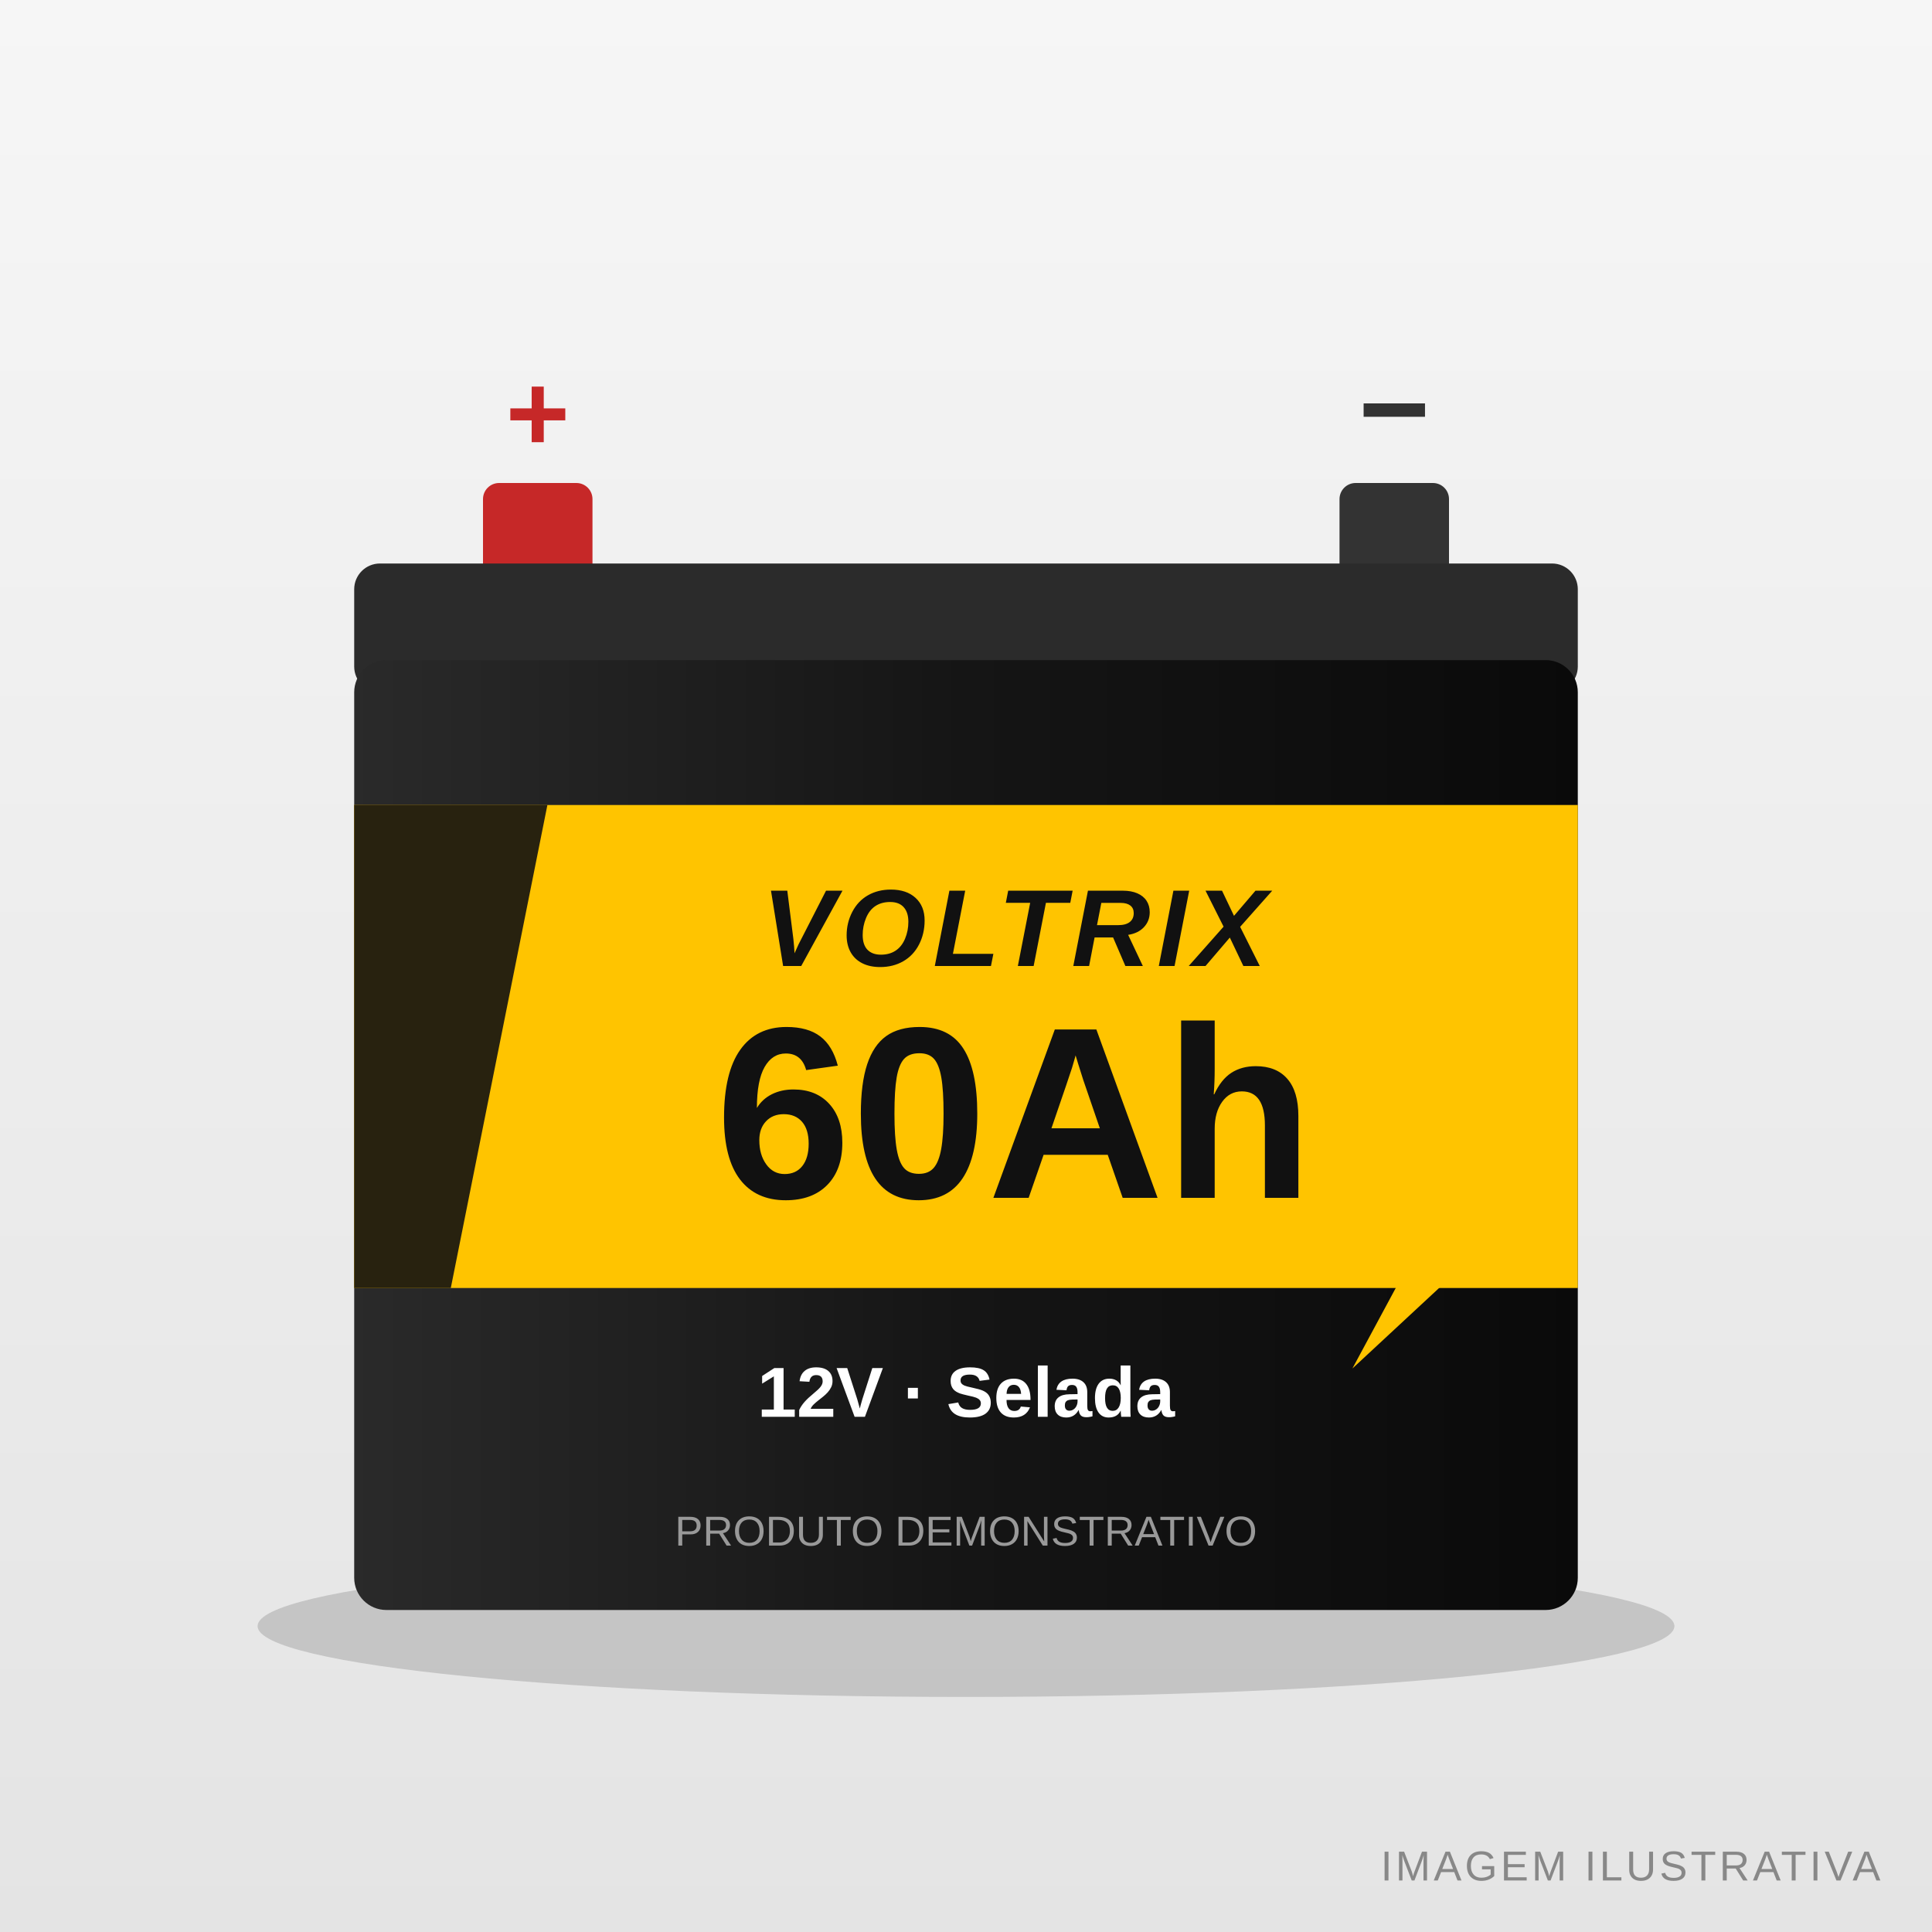
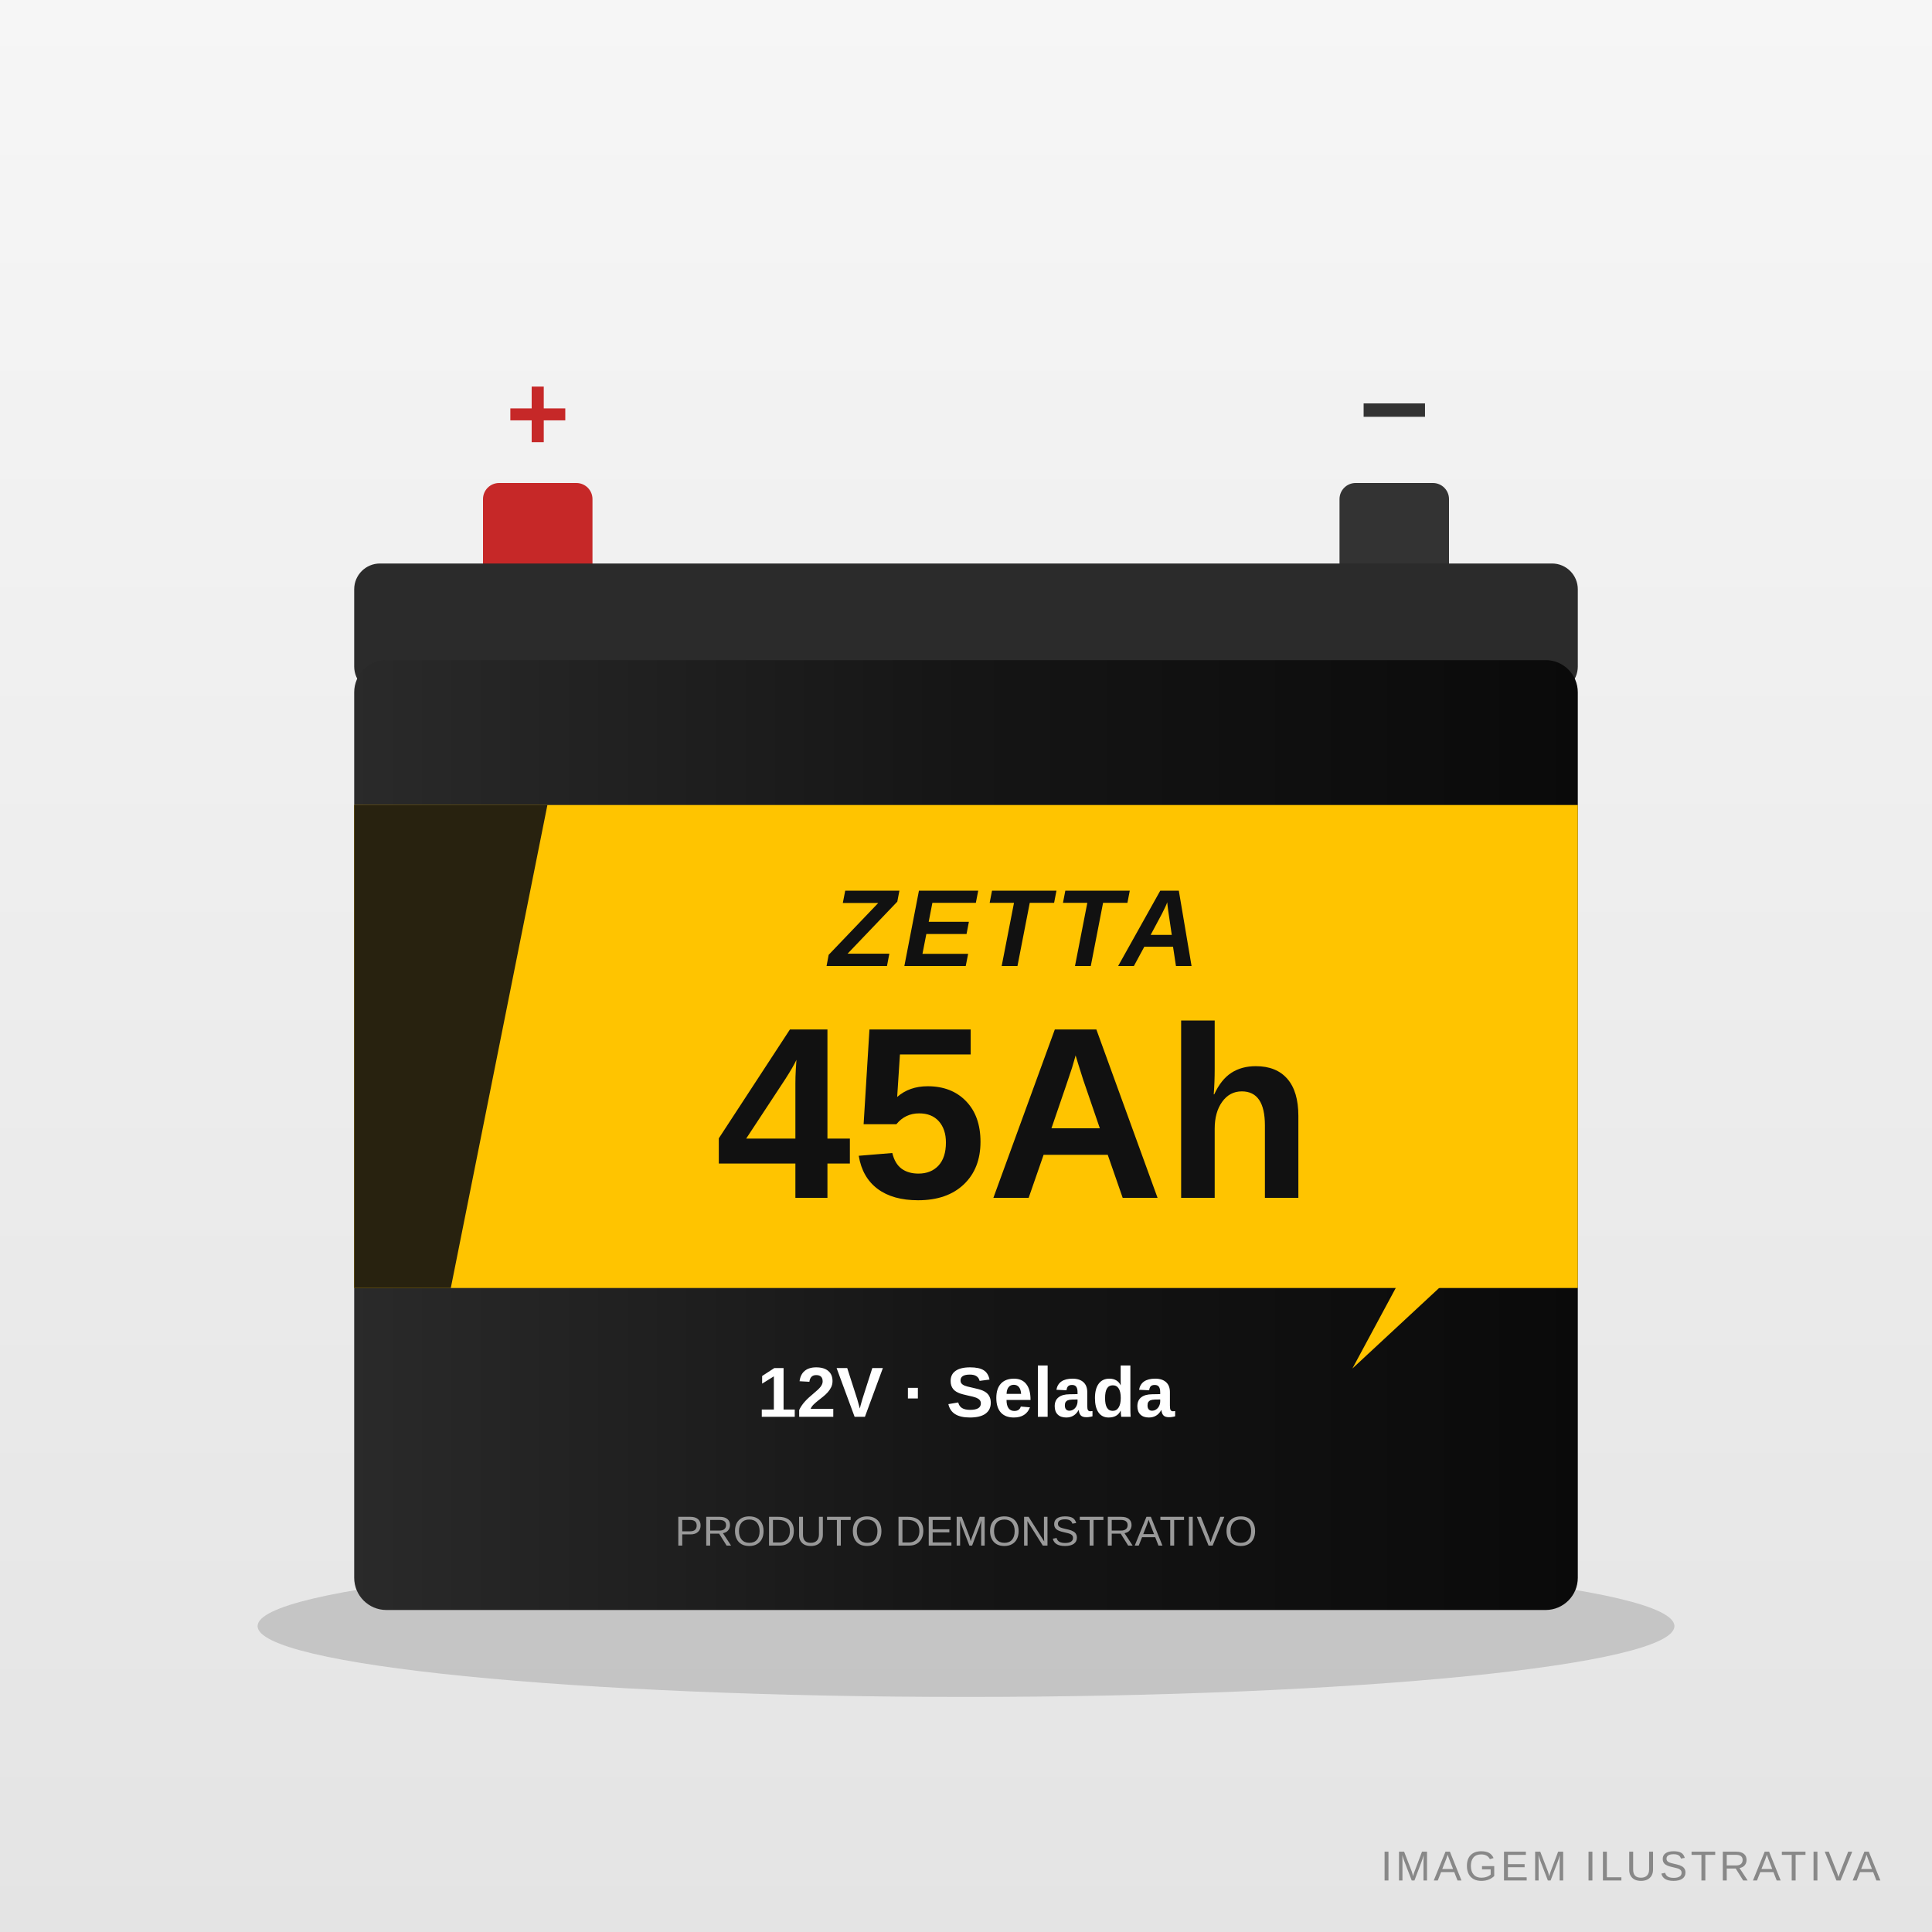
- <svg xmlns="http://www.w3.org/2000/svg" viewBox="0 0 600 600" role="img" aria-label="Ilustração de bateria Voltrix 60Ah">
+ <svg xmlns="http://www.w3.org/2000/svg" viewBox="0 0 600 600" role="img" aria-label="Ilustração de bateria Zetta 45Ah">
  <defs>
    <linearGradient id="bg" x1="0" y1="0" x2="0" y2="1">
      <stop offset="0" stop-color="#f6f6f6" />
      <stop offset="1" stop-color="#e4e4e4" />
    </linearGradient>
    <linearGradient id="body" x1="0" y1="0" x2="1" y2="0">
      <stop offset="0" stop-color="#2a2a2a" />
      <stop offset=".5" stop-color="#151515" />
      <stop offset="1" stop-color="#0a0a0a" />
    </linearGradient>
  </defs>
  <rect width="600" height="600" fill="url(#bg)" />
  <ellipse cx="300" cy="505" rx="220" ry="22" fill="#000" opacity=".15" />
  <rect x="150" y="150" width="34" height="34" rx="5" fill="#c62828" />
  <rect x="416" y="150" width="34" height="34" rx="5" fill="#333" />
  <text x="167" y="140" font-family="Barlow, Arial, Helvetica, sans-serif" font-size="34" font-weight="700" fill="#c62828" text-anchor="middle">+</text>
  <text x="433" y="140" font-family="Barlow, Arial, Helvetica, sans-serif" font-size="38" font-weight="700" fill="#333" text-anchor="middle">−</text>
  <rect x="110" y="175" width="380" height="40" rx="8" fill="#2b2b2b" />
  <rect x="110" y="205" width="380" height="295" rx="10" fill="url(#body)" />
  <rect x="110" y="250" width="380" height="150" fill="#FFC400" />
  <path d="M110 250 h60 l-30 150 h-30z" fill="#111111" opacity=".9" />
-   <text x="315" y="300" font-family="Barlow, Arial, Helvetica, sans-serif" font-size="34" font-weight="800" font-style="italic" fill="#111111" text-anchor="middle" letter-spacing="2">VOLTRIX</text>
-   <text x="315" y="372" font-family="Barlow, Arial, Helvetica, sans-serif" font-size="76" font-weight="800" fill="#111111" text-anchor="middle">60Ah</text>
+   <text x="315" y="300" font-family="Barlow, Arial, Helvetica, sans-serif" font-size="34" font-weight="800" font-style="italic" fill="#111111" text-anchor="middle" letter-spacing="2">ZETTA</text>
+   <text x="315" y="372" font-family="Barlow, Arial, Helvetica, sans-serif" font-size="76" font-weight="800" fill="#111111" text-anchor="middle">45Ah</text>
  <text x="300" y="440" font-family="Barlow, Arial, Helvetica, sans-serif" font-size="22" font-weight="600" fill="#FFFFFF" text-anchor="middle">12V · Selada</text>
  <path d="M420 425 l14 -26 h-10 l8 -18 h16 l-10 18 h10 z" fill="#FFC400" />
  <text x="300" y="480" font-family="Barlow, Arial, Helvetica, sans-serif" font-size="13" fill="#999" text-anchor="middle">PRODUTO DEMONSTRATIVO</text>
  <text x="584" y="584" font-family="Barlow, Arial, Helvetica, sans-serif" font-size="13" fill="#888" text-anchor="end" letter-spacing="1">IMAGEM ILUSTRATIVA</text>
</svg>
